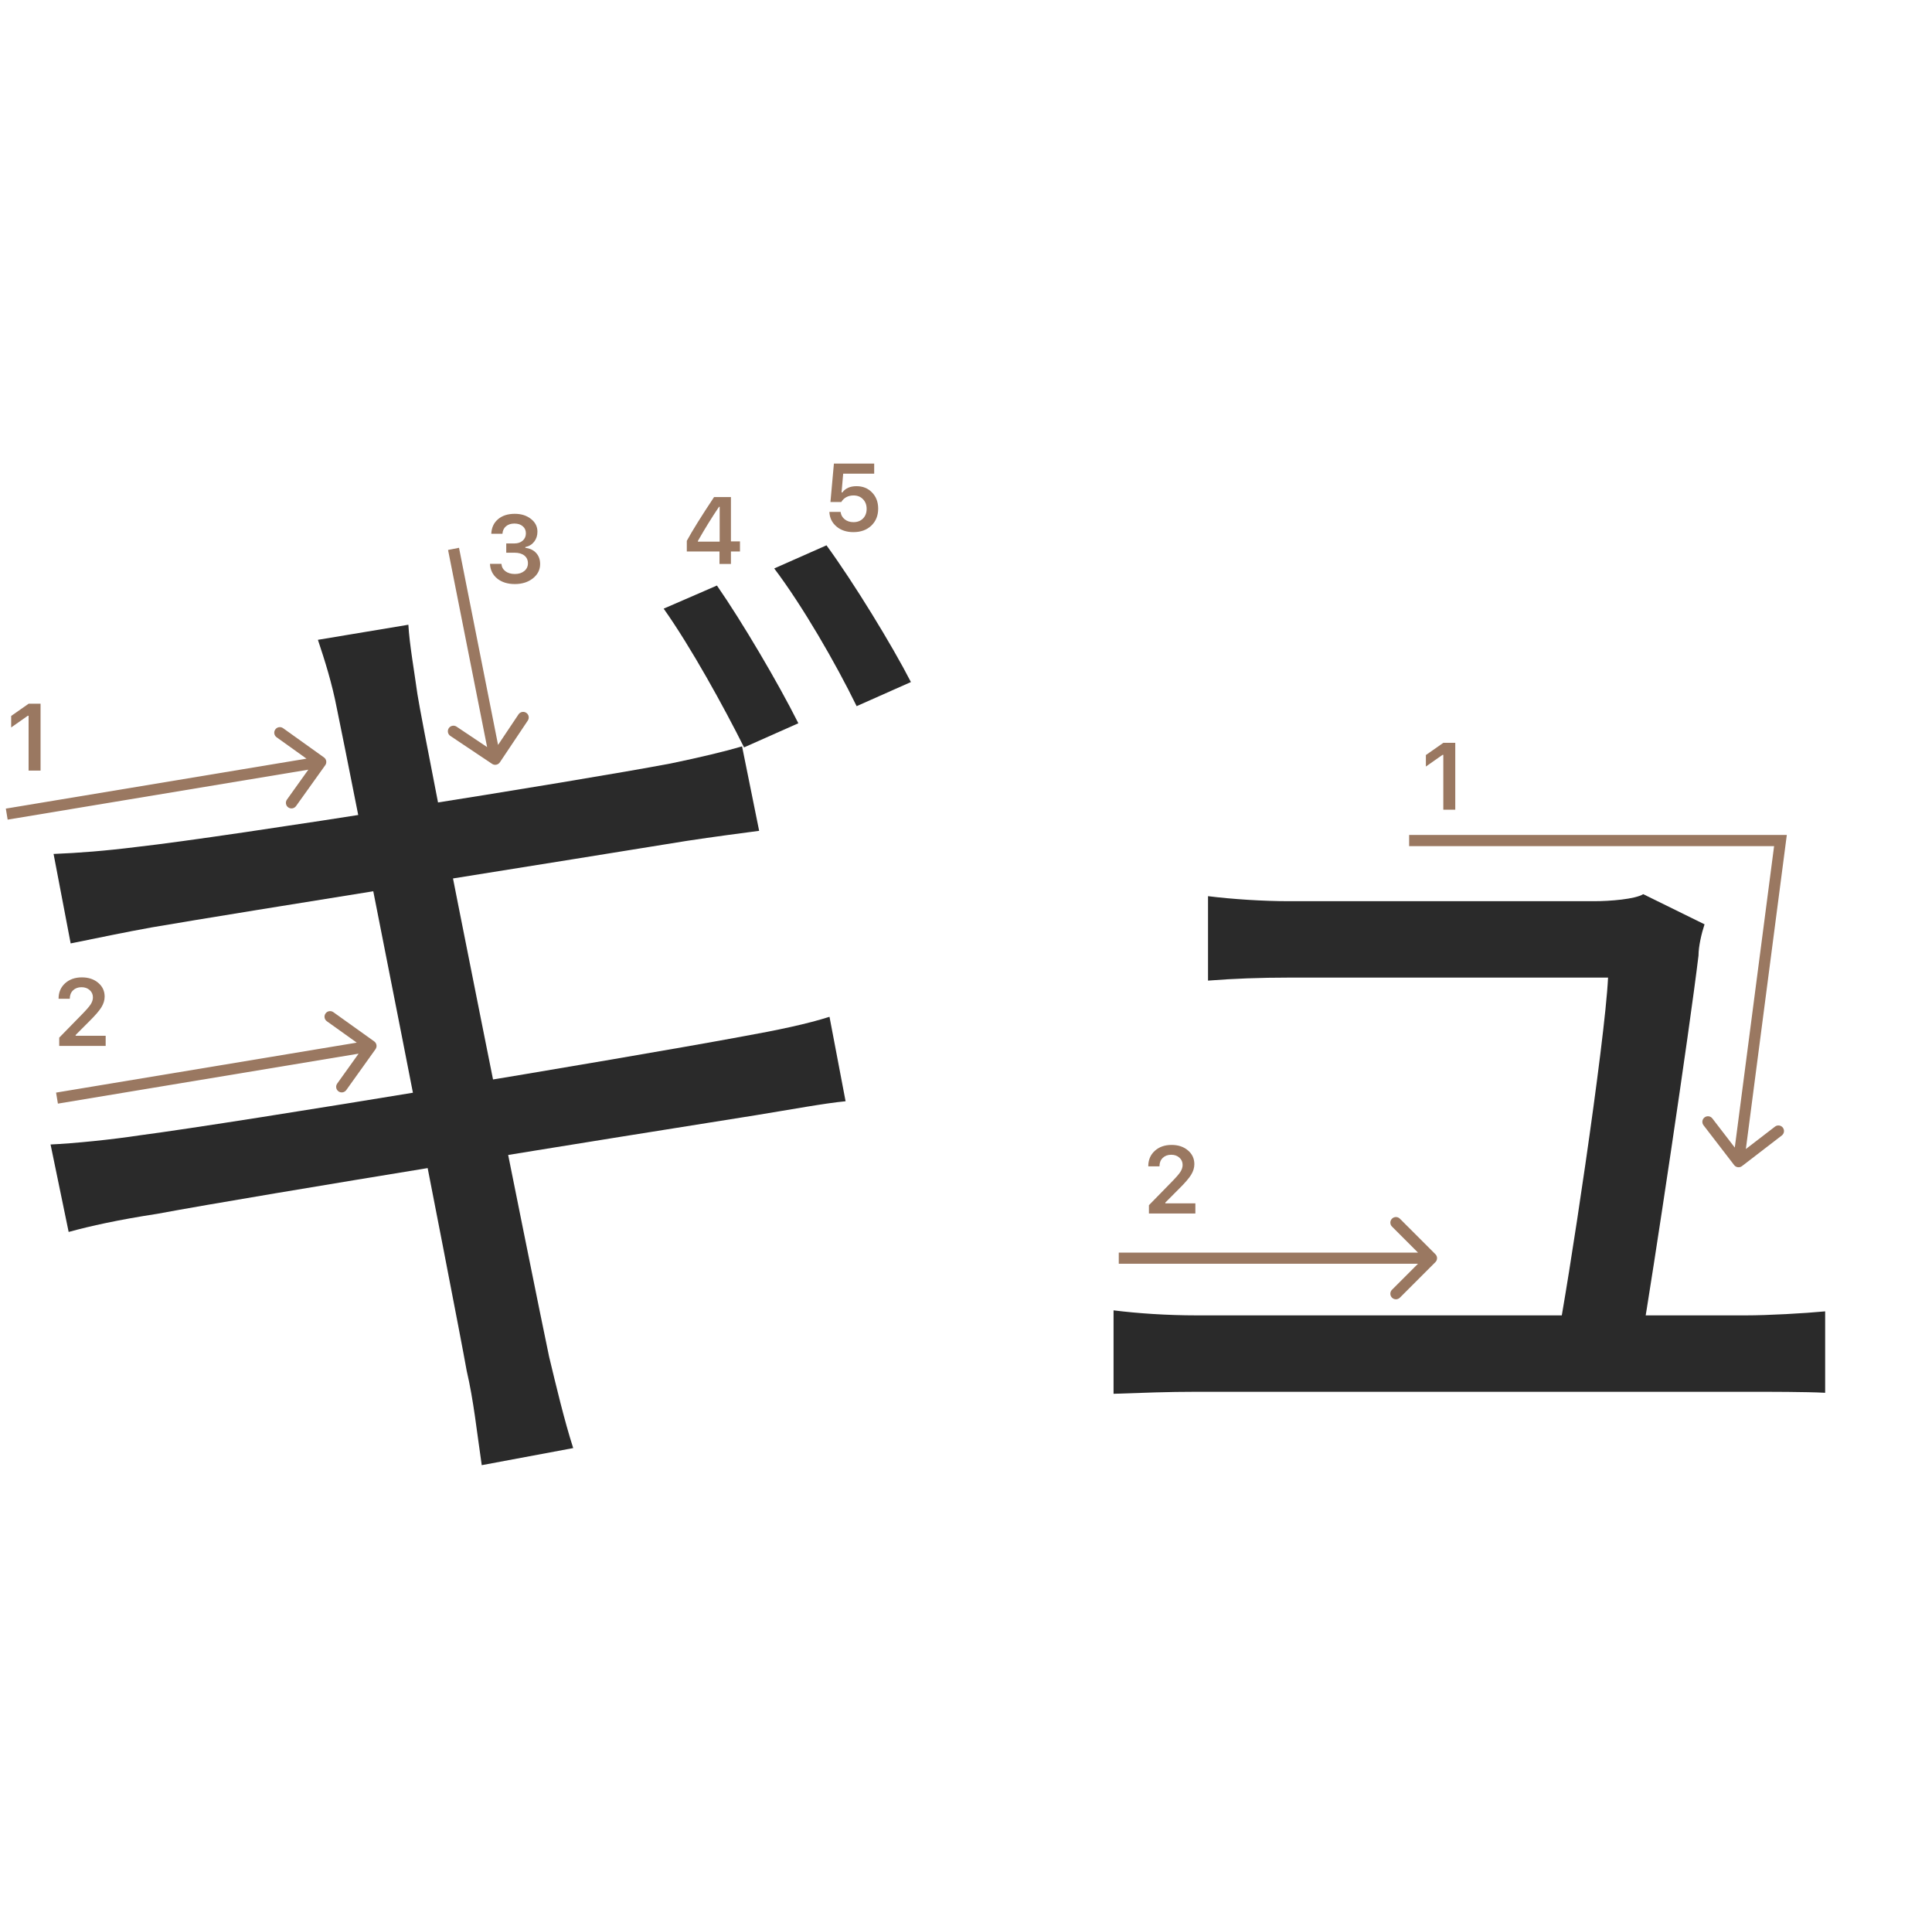
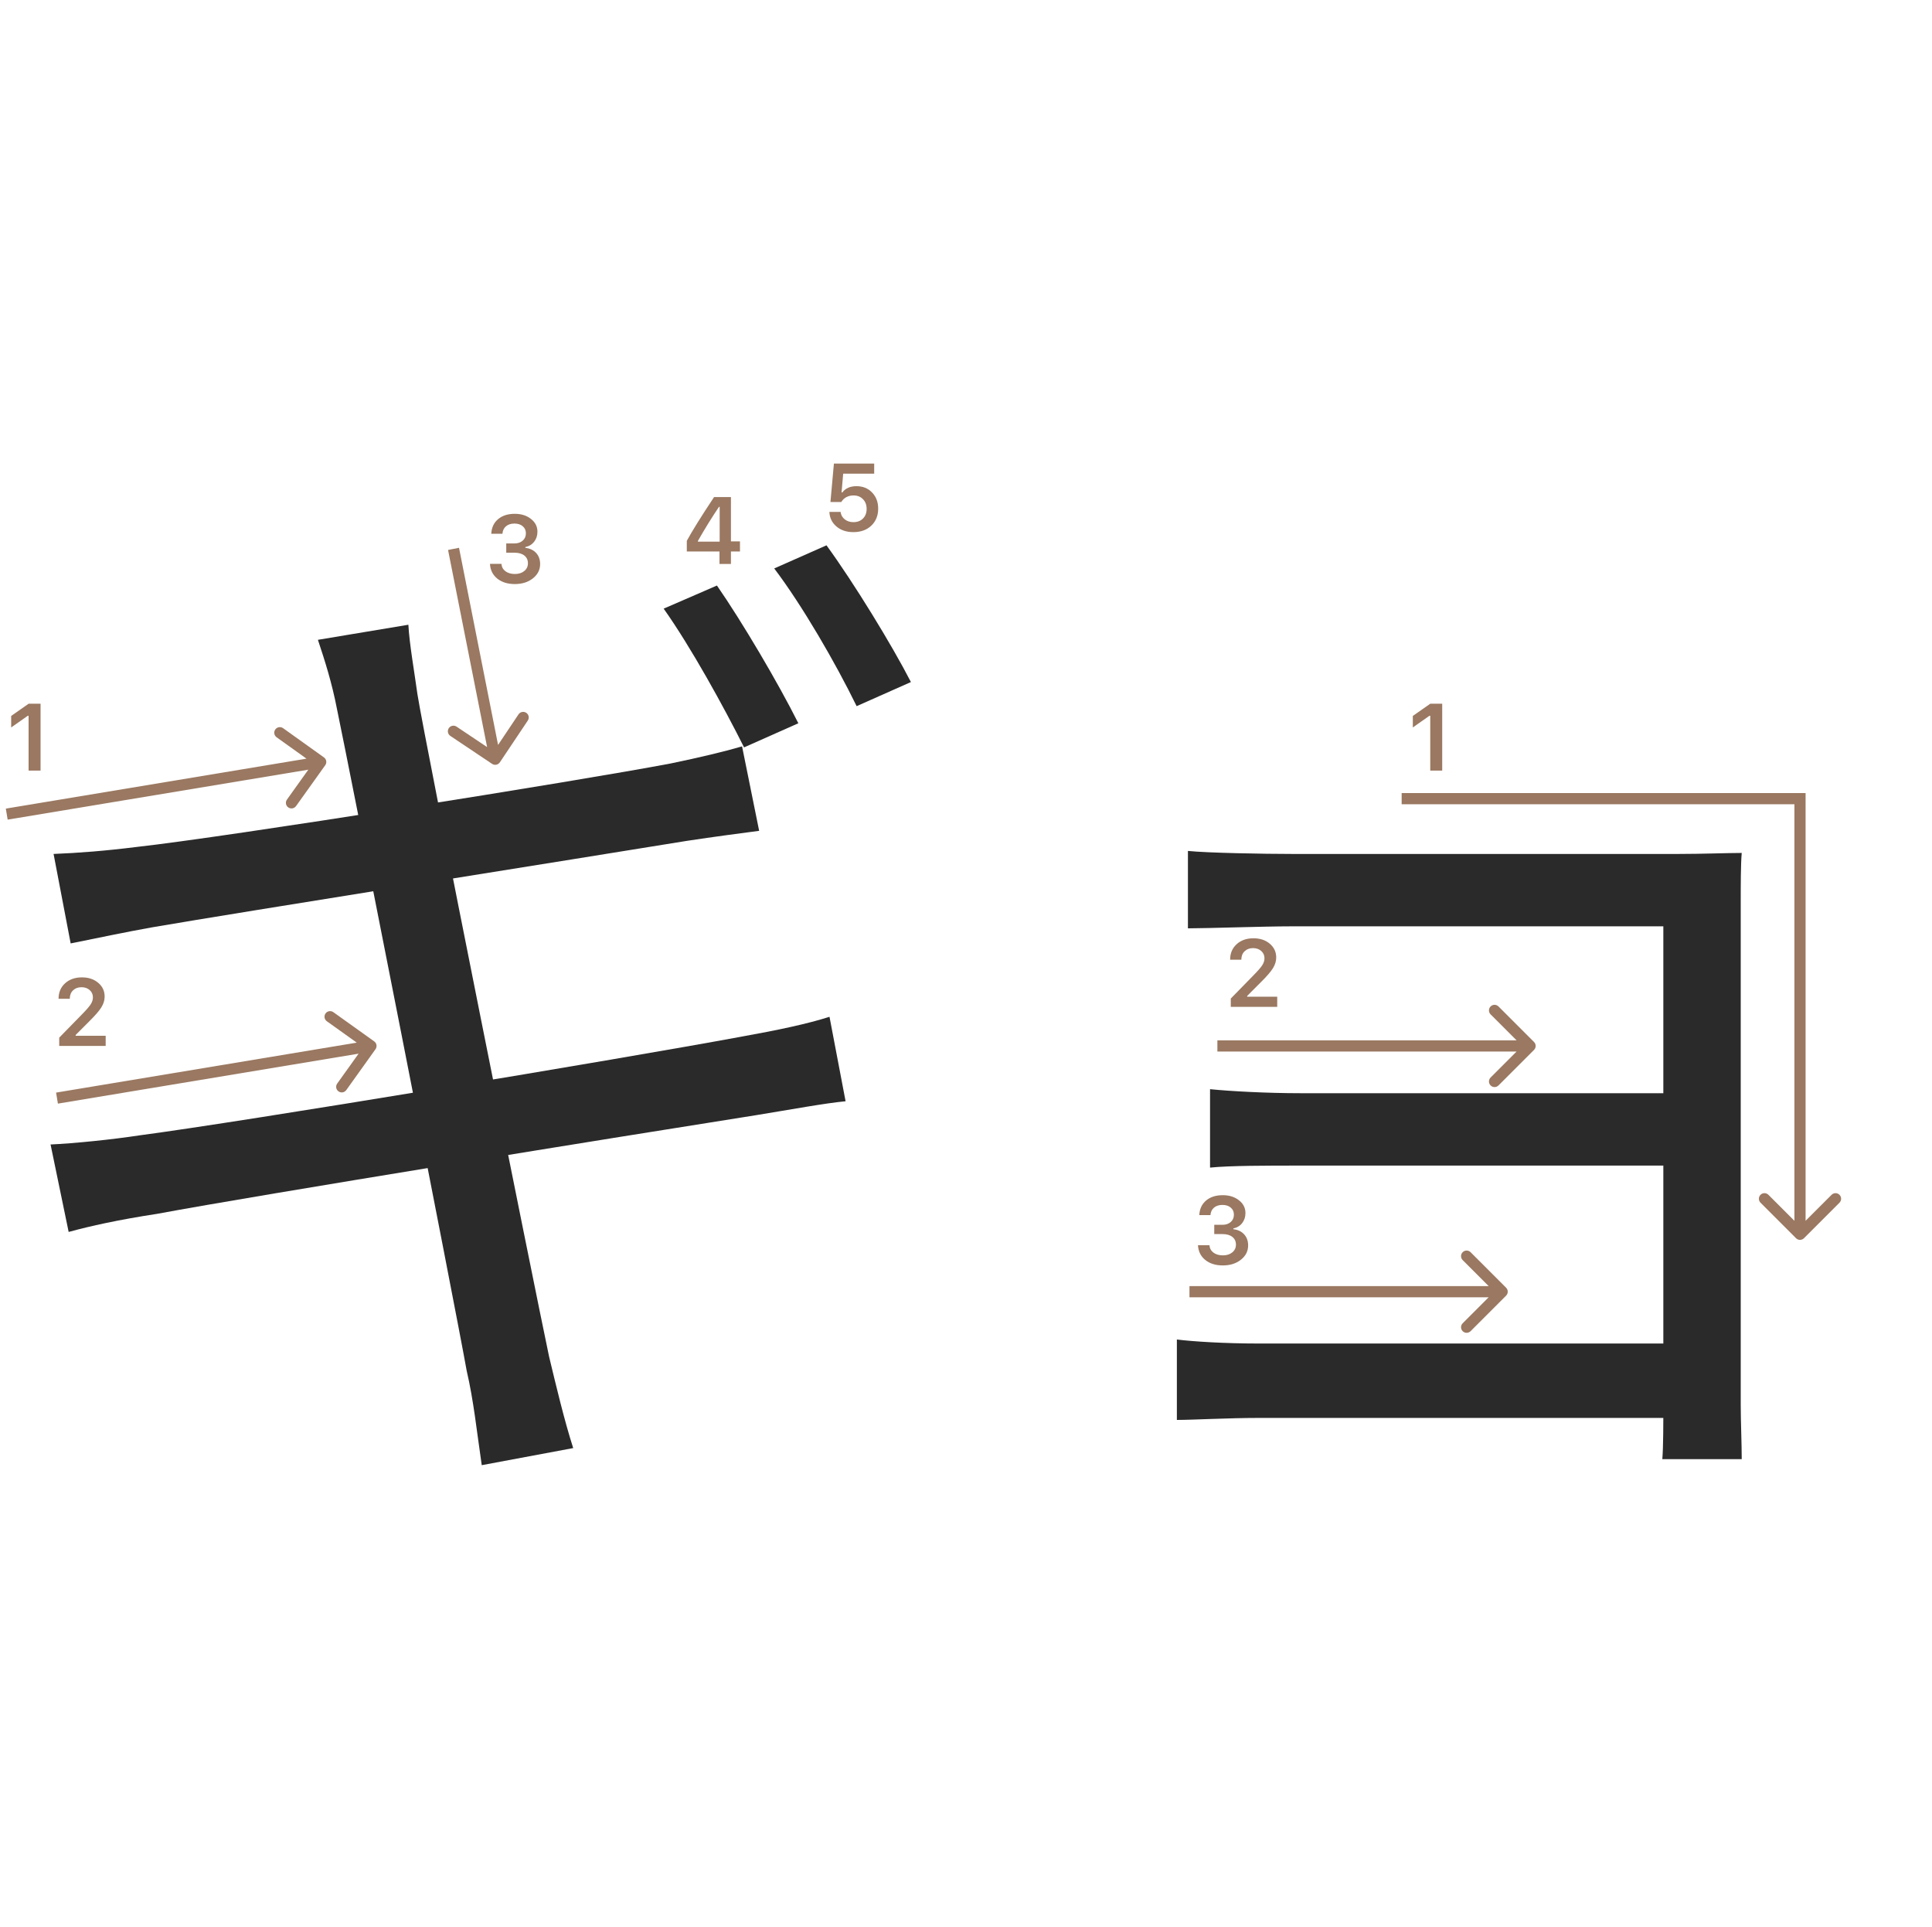
<svg xmlns="http://www.w3.org/2000/svg" width="346" height="345" viewBox="0 0 346 345" fill="none">
-   <path d="M305.265 165.5C304.725 167.12 304.185 169.46 304.185 171.08C302.565 184.58 296.085 227.78 293.925 240.38H278.805C280.785 230.66 287.445 186.56 287.985 175.04C276.825 175.04 235.785 175.04 230.925 175.04C225.705 175.04 220.845 175.22 216.345 175.58V160.46C220.665 161 226.245 161.36 230.745 161.36C237.585 161.36 275.385 161.36 285.465 161.36C288.345 161.36 292.845 161 294.285 160.1L305.265 165.5ZM199.425 234.62C203.745 235.16 208.965 235.52 214.365 235.52C224.085 235.52 303.105 235.52 312.645 235.52C316.605 235.52 323.085 235.16 326.865 234.8V249.38C323.445 249.2 316.965 249.2 313.005 249.2C302.925 249.2 223.365 249.2 214.365 249.2C208.965 249.2 204.825 249.38 199.425 249.56V234.62Z" fill="#2A2A2A" />
+   <path d="M212.745 152.36C216.165 152.72 226.425 152.9 231.285 152.9C241.365 152.9 286.185 152.9 300.765 152.9C304.905 152.9 309.405 152.72 311.925 152.72C311.745 154.7 311.745 158.48 311.745 161.9C311.745 168.2 311.745 236.24 311.745 251.54C311.745 254.42 311.925 258.56 311.925 261.26H297.705C297.885 259.1 297.885 254.78 297.885 251C297.885 232.1 297.885 171.26 297.885 165.86C291.945 165.86 241.185 165.86 231.285 165.86C226.425 165.86 216.165 166.22 212.745 166.22V152.36ZM216.705 195.02C220.305 195.38 226.785 195.74 232.905 195.74C242.085 195.74 299.685 195.74 304.905 195.74V208.7C299.685 208.7 242.085 208.7 232.905 208.7C226.785 208.7 220.305 208.7 216.705 209.06V195.02ZM210.765 239.84C213.645 240.2 219.225 240.56 225.525 240.56C235.785 240.56 297.165 240.56 305.085 240.56V253.88C296.085 253.88 235.785 253.88 225.525 253.88C219.945 253.88 213.645 254.24 210.765 254.24V239.84Z" fill="#2A2A2A" />
  <path d="M128.395 104.84C132.895 111.32 139.375 122.3 142.975 129.5L133.255 133.82C129.655 126.62 123.715 115.82 118.855 108.98L128.395 104.84ZM148.015 97.64C152.875 104.3 159.715 115.46 163.135 122.12L153.415 126.44C149.635 118.7 143.695 108.44 138.655 101.78L148.015 97.64ZM60.355 126.98C59.455 122.3 58.195 118.34 56.935 114.56L73.135 111.86C73.315 115.28 74.215 120.32 74.755 124.28C76.015 132.38 95.815 231.02 98.335 242.9C99.595 248.12 101.035 254.24 102.655 259.28L86.275 262.34C85.375 256.22 84.835 250.82 83.575 245.42C81.595 234.26 62.335 136.34 60.355 126.98ZM9.595 152.9C14.095 152.72 18.775 152.36 24.535 151.64C40.735 149.84 103.015 139.94 120.115 136.7C125.335 135.62 129.835 134.54 132.895 133.64L135.955 148.76C133.255 149.12 127.675 149.84 122.995 150.56C104.275 153.62 42.895 163.34 27.235 166.04C22.195 166.94 18.055 167.84 12.655 168.92L9.595 152.9ZM9.055 204.92C13.195 204.74 20.215 204.02 24.895 203.3C43.975 200.78 111.115 189.62 132.535 185.66C139.555 184.4 144.595 183.32 148.555 182.06L151.435 197.18C147.655 197.54 141.895 198.62 135.235 199.7C111.295 203.48 46.495 213.92 28.135 217.34C21.115 218.42 16.255 219.5 12.295 220.58L9.055 204.92Z" fill="#2A2A2A" />
  <path d="M5.121 137.978V128.158H4.98L2 130.25V128.191L5.129 126H7.263V137.978H5.121Z" fill="#9A7861" />
  <path d="M10.49 178.802C10.49 177.684 10.878 176.771 11.652 176.062C12.433 175.354 13.437 175 14.665 175C15.85 175 16.824 175.324 17.587 175.971C18.357 176.619 18.741 177.443 18.741 178.445C18.741 179.087 18.547 179.723 18.16 180.354C17.773 180.979 17.07 181.796 16.052 182.803L13.545 185.318V185.459H18.924V187.277H10.606V185.791L14.599 181.707C15.418 180.877 15.963 180.254 16.234 179.839C16.506 179.419 16.641 178.998 16.641 178.578C16.641 178.052 16.447 177.618 16.06 177.274C15.678 176.931 15.191 176.76 14.599 176.76C13.974 176.76 13.467 176.948 13.08 177.324C12.693 177.701 12.499 178.193 12.499 178.802V178.835H10.49V178.802Z" fill="#9A7861" />
  <path d="M90.663 98.964V97.304H92.124C92.732 97.304 93.228 97.138 93.609 96.806C93.991 96.469 94.182 96.031 94.182 95.495C94.182 94.963 93.994 94.54 93.618 94.225C93.247 93.904 92.749 93.743 92.124 93.743C91.504 93.743 91 93.906 90.613 94.233C90.231 94.559 90.021 95.005 89.982 95.569H87.981C88.037 94.468 88.441 93.599 89.193 92.963C89.946 92.321 90.945 92 92.19 92C93.352 92 94.318 92.304 95.087 92.913C95.862 93.516 96.249 94.277 96.249 95.196C96.249 95.899 96.053 96.499 95.66 96.997C95.272 97.495 94.747 97.813 94.082 97.952V98.093C94.901 98.187 95.546 98.494 96.017 99.014C96.493 99.534 96.731 100.193 96.731 100.99C96.731 102.019 96.299 102.874 95.436 103.555C94.578 104.235 93.499 104.576 92.198 104.576C90.909 104.576 89.857 104.246 89.044 103.588C88.236 102.929 87.804 102.052 87.749 100.957H89.799C89.844 101.51 90.084 101.953 90.522 102.285C90.959 102.611 91.523 102.774 92.215 102.774C92.901 102.774 93.46 102.597 93.892 102.243C94.329 101.883 94.547 101.421 94.547 100.857C94.547 100.27 94.334 99.808 93.908 99.471C93.482 99.133 92.901 98.964 92.165 98.964H90.663Z" fill="#9A7861" />
  <path fill-rule="evenodd" clip-rule="evenodd" d="M50.697 130.38L58.018 135.615C58.467 135.936 58.571 136.561 58.25 137.01L53.015 144.331C52.693 144.78 52.069 144.884 51.62 144.563C51.17 144.241 51.066 143.617 51.388 143.168L55.218 137.811L1.371 146.756L1.043 144.783L54.891 135.838L49.534 132.007C49.084 131.686 48.981 131.061 49.302 130.612C49.623 130.163 50.248 130.059 50.697 130.38Z" fill="#9A7861" />
  <path fill-rule="evenodd" clip-rule="evenodd" d="M59.697 181.228L67.018 186.463C67.467 186.784 67.571 187.409 67.25 187.858L62.015 195.179C61.693 195.628 61.069 195.732 60.62 195.411C60.17 195.09 60.066 194.465 60.388 194.016L64.219 188.659L10.371 197.604L10.043 195.631L63.891 186.686L58.534 182.855C58.084 182.534 57.981 181.909 58.302 181.46C58.623 181.011 59.248 180.907 59.697 181.228Z" fill="#9A7861" />
  <path fill-rule="evenodd" clip-rule="evenodd" d="M94.523 129.018L89.517 136.497C89.21 136.956 88.588 137.079 88.129 136.772L80.65 131.766C80.191 131.459 80.068 130.838 80.375 130.379C80.682 129.92 81.303 129.797 81.763 130.104L87.236 133.767L80.243 98.471L82.205 98.082L89.198 133.379L92.861 127.906C93.168 127.447 93.789 127.324 94.248 127.631C94.707 127.938 94.83 128.559 94.523 129.018Z" fill="#9A7861" />
  <path d="M128.852 100.978V98.745H123V96.836C123.974 95.043 125.601 92.431 127.881 89H130.902V96.936H132.521V98.745H130.902V100.978H128.852ZM124.984 96.861V96.985H128.885V90.743H128.769C127.474 92.658 126.212 94.697 124.984 96.861Z" fill="#9A7861" />
  <path d="M152.831 95.277C151.597 95.277 150.584 94.939 149.793 94.264C149.002 93.589 148.581 92.72 148.531 91.658H150.54C150.606 92.206 150.853 92.648 151.279 92.986C151.705 93.323 152.228 93.492 152.848 93.492C153.55 93.492 154.118 93.276 154.549 92.845C154.986 92.408 155.205 91.832 155.205 91.118C155.205 90.404 154.986 89.826 154.549 89.383C154.118 88.935 153.556 88.711 152.864 88.711C152.377 88.711 151.943 88.813 151.561 89.018C151.185 89.223 150.886 89.513 150.665 89.89H148.722L149.345 83H156.558V84.81H151.005L150.714 88.171H150.855C151.409 87.424 152.253 87.051 153.387 87.051C154.522 87.051 155.451 87.427 156.176 88.18C156.907 88.932 157.272 89.895 157.272 91.068C157.272 92.319 156.862 93.335 156.043 94.115C155.23 94.889 154.159 95.277 152.831 95.277Z" fill="#9A7861" />
-   <path d="M258.481 144.978V135.158H258.34L255.36 137.25V135.191L258.49 133H260.623V144.978H258.481Z" fill="#9A7861" />
-   <path d="M205.644 208.802C205.644 207.684 206.031 206.771 206.806 206.062C207.586 205.354 208.59 205 209.819 205C211.003 205 211.977 205.324 212.741 205.971C213.51 206.619 213.895 207.443 213.895 208.445C213.895 209.087 213.701 209.723 213.313 210.354C212.926 210.979 212.223 211.796 211.205 212.803L208.698 215.318V215.459H214.077V217.277H205.76V215.791L209.752 211.707C210.571 210.877 211.117 210.254 211.388 209.839C211.659 209.419 211.794 208.998 211.794 208.578C211.794 208.052 211.601 207.618 211.213 207.274C210.832 206.931 210.345 206.76 209.752 206.76C209.127 206.76 208.621 206.948 208.233 207.324C207.846 207.701 207.652 208.193 207.652 208.802V208.835H205.644V208.802Z" fill="#9A7861" />
-   <path fill-rule="evenodd" clip-rule="evenodd" d="M250.703 218.206L257.067 224.57C257.458 224.96 257.458 225.594 257.067 225.984L250.704 232.348C250.313 232.739 249.68 232.739 249.289 232.348C248.899 231.958 248.899 231.324 249.289 230.934L253.946 226.277L200.36 226.277L200.36 224.277L253.946 224.277L249.289 219.62C248.899 219.23 248.899 218.596 249.289 218.206C249.68 217.815 250.313 217.815 250.703 218.206Z" fill="#9A7861" />
-   <path fill-rule="evenodd" clip-rule="evenodd" d="M317.721 151.5H252.36V149.5H319.999L312.664 205.735L317.884 201.72C318.322 201.383 318.95 201.465 319.287 201.903C319.623 202.341 319.541 202.968 319.104 203.305L311.97 208.793C311.532 209.129 310.904 209.047 310.568 208.61L305.08 201.476C304.744 201.038 304.825 200.41 305.263 200.074C305.701 199.737 306.329 199.819 306.666 200.257L310.681 205.477L317.721 151.5Z" fill="#9A7861" />
+   <path d="M256.142 137.978V128.158H256L253.021 130.25V128.191L256.15 126H258.283V137.978H256.142Z" fill="#9A7861" />
+   <path d="M220.304 171.802C220.304 170.684 220.691 169.771 221.466 169.062C222.246 168.354 223.25 168 224.479 168C225.663 168 226.637 168.324 227.401 168.971C228.17 169.619 228.555 170.443 228.555 171.445C228.555 172.087 228.361 172.723 227.974 173.354C227.586 173.979 226.883 174.796 225.865 175.803L223.358 178.318V178.459H228.737V180.277H220.42V178.791L224.413 174.707C225.232 173.877 225.777 173.254 226.048 172.839C226.319 172.419 226.455 171.998 226.455 171.578C226.455 171.052 226.261 170.618 225.874 170.274C225.492 169.931 225.005 169.76 224.413 169.76C223.787 169.76 223.281 169.948 222.894 170.324C222.506 170.701 222.312 171.193 222.312 171.802V171.835H220.304V171.802Z" fill="#9A7861" />
+   <path d="M217.459 220.964V219.304H218.92C219.529 219.304 220.024 219.138 220.406 218.806C220.788 218.469 220.979 218.031 220.979 217.495C220.979 216.963 220.791 216.54 220.415 216.225C220.044 215.904 219.546 215.743 218.92 215.743C218.301 215.743 217.797 215.906 217.41 216.233C217.028 216.559 216.818 217.005 216.779 217.569H214.778C214.834 216.468 215.238 215.599 215.99 214.963C216.743 214.321 217.742 214 218.987 214C220.149 214 221.115 214.304 221.884 214.913C222.659 215.516 223.046 216.277 223.046 217.196C223.046 217.899 222.849 218.499 222.457 218.997C222.069 219.495 221.543 219.813 220.879 219.952V220.093C221.698 220.187 222.343 220.494 222.813 221.014C223.289 221.534 223.527 222.193 223.527 222.99C223.527 224.019 223.096 224.874 222.232 225.555C221.375 226.235 220.296 226.576 218.995 226.576C217.706 226.576 216.654 226.246 215.841 225.588C215.033 224.929 214.601 224.052 214.546 222.957H216.596C216.64 223.51 216.881 223.953 217.318 224.285C217.756 224.611 218.32 224.774 219.012 224.774C219.698 224.774 220.257 224.597 220.688 224.243C221.126 223.883 221.344 223.421 221.344 222.857C221.344 222.27 221.131 221.808 220.705 221.471C220.279 221.133 219.698 220.964 218.962 220.964H217.459Z" fill="#9A7861" />
+   <path fill-rule="evenodd" clip-rule="evenodd" d="M321.36 144H251.021V142H323.36V218.586L328.017 213.929C328.408 213.538 329.041 213.538 329.431 213.929C329.822 214.319 329.822 214.953 329.431 215.343L323.067 221.707C322.677 222.098 322.044 222.098 321.653 221.707L315.289 215.343C314.899 214.953 314.899 214.319 315.289 213.929C315.68 213.538 316.313 213.538 316.703 213.929L321.36 218.586V144Z" fill="#9A7861" />
+   <path fill-rule="evenodd" clip-rule="evenodd" d="M268.364 180.206L274.728 186.57C275.118 186.96 275.118 187.594 274.728 187.984L268.364 194.348C267.973 194.739 267.34 194.739 266.949 194.348C266.559 193.958 266.559 193.324 266.949 192.934L271.606 188.277L218.021 188.277L218.021 186.277L271.606 186.277L266.949 181.62C266.559 181.23 266.559 180.596 266.949 180.206C267.34 179.815 267.973 179.815 268.364 180.206Z" fill="#9A7861" />
+   <path fill-rule="evenodd" clip-rule="evenodd" d="M263.364 224.206L269.728 230.57C270.118 230.96 270.118 231.594 269.728 231.984L263.364 238.348C262.973 238.739 262.34 238.739 261.949 238.348C261.559 237.958 261.559 237.324 261.949 236.934L266.606 232.277L213.021 232.277L213.021 230.277L266.606 230.277L261.949 225.62C261.559 225.23 261.559 224.596 261.949 224.206C262.34 223.815 262.973 223.815 263.364 224.206Z" fill="#9A7861" />
</svg>
